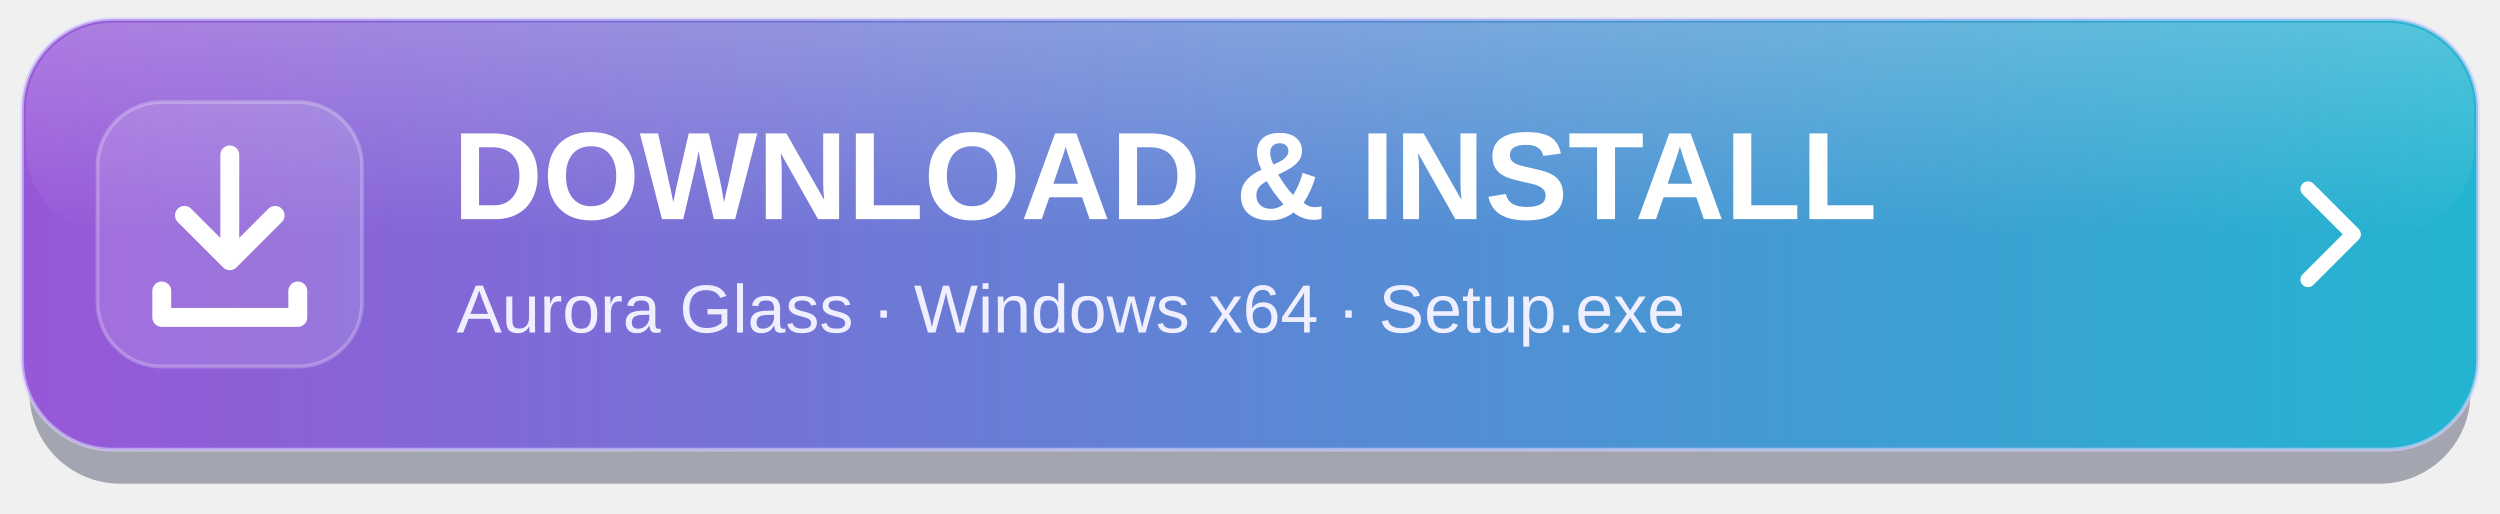
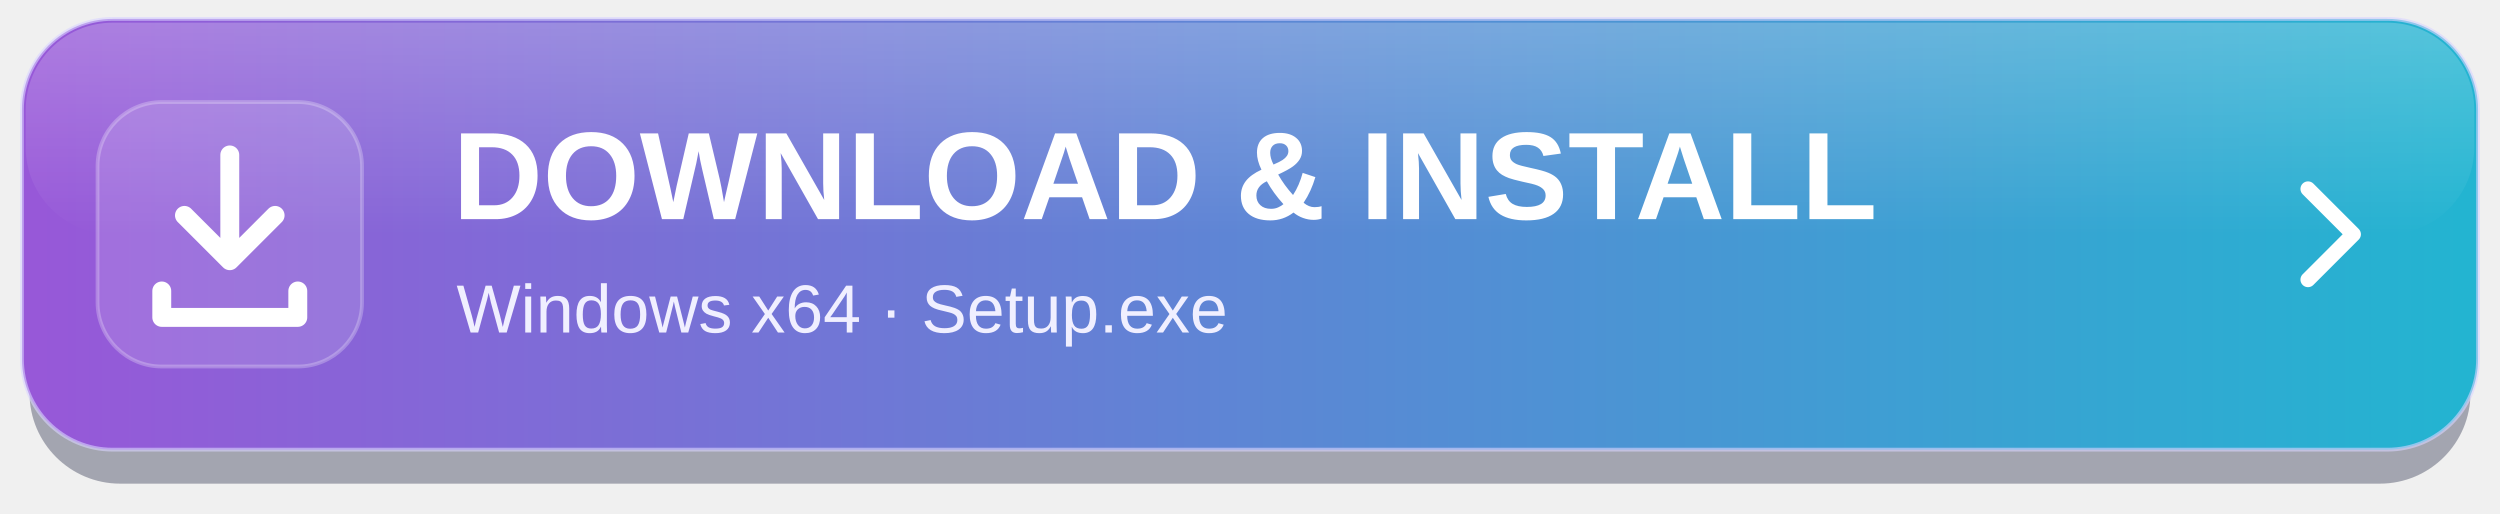
<svg xmlns="http://www.w3.org/2000/svg" width="360" height="74" viewBox="0 0 660 136" role="img" aria-label="Download and install YT Downloader Pro for Windows">
  <defs>
    <linearGradient id="g">
      <stop stop-color="#9758d8" />
      <stop offset="1" stop-color="#23b4d1" />
    </linearGradient>
    <linearGradient id="shine" x2="0" y2="1">
      <stop stop-color="#fff" stop-opacity=".22" />
      <stop offset="1" stop-color="#fff" stop-opacity="0" />
    </linearGradient>
  </defs>
  <rect x="7" y="15" width="646" height="113" rx="24" fill="#151b38" opacity=".35" />
  <rect x="5" y="5" width="650" height="114" rx="24" fill="url(#g)" stroke="#d8d4ff" stroke-opacity=".6" />
  <rect x="6" y="6" width="648" height="56" rx="23" fill="url(#shine)" />
  <rect x="25" y="27" width="70" height="70" rx="17" fill="#ffffff" fill-opacity=".13" stroke="#ffffff" stroke-opacity=".25" />
  <path d="M60 41v28m-12-12 12 12 12-12M42 77v7h36v-7" fill="none" stroke="white" stroke-width="5" stroke-linecap="round" stroke-linejoin="round" />
  <text x="119" y="58" font-family="Segoe UI,Arial,sans-serif" font-size="33" font-weight="700" fill="white">DOWNLOAD &amp; INSTALL</text>
-   <text x="120" y="88" font-family="Segoe UI,Arial,sans-serif" font-size="18" fill="#f0efff">Aurora Glass · Windows x64 · Setup.exe</text>
+   <text x="120" y="88" font-family="Segoe UI,Arial,sans-serif" font-size="18" fill="#f0efff">Windows x64 · Setup.exe</text>
  <path d="m610 50 12 12-12 12" fill="none" stroke="white" stroke-width="4" stroke-linecap="round" stroke-linejoin="round" />
</svg>
